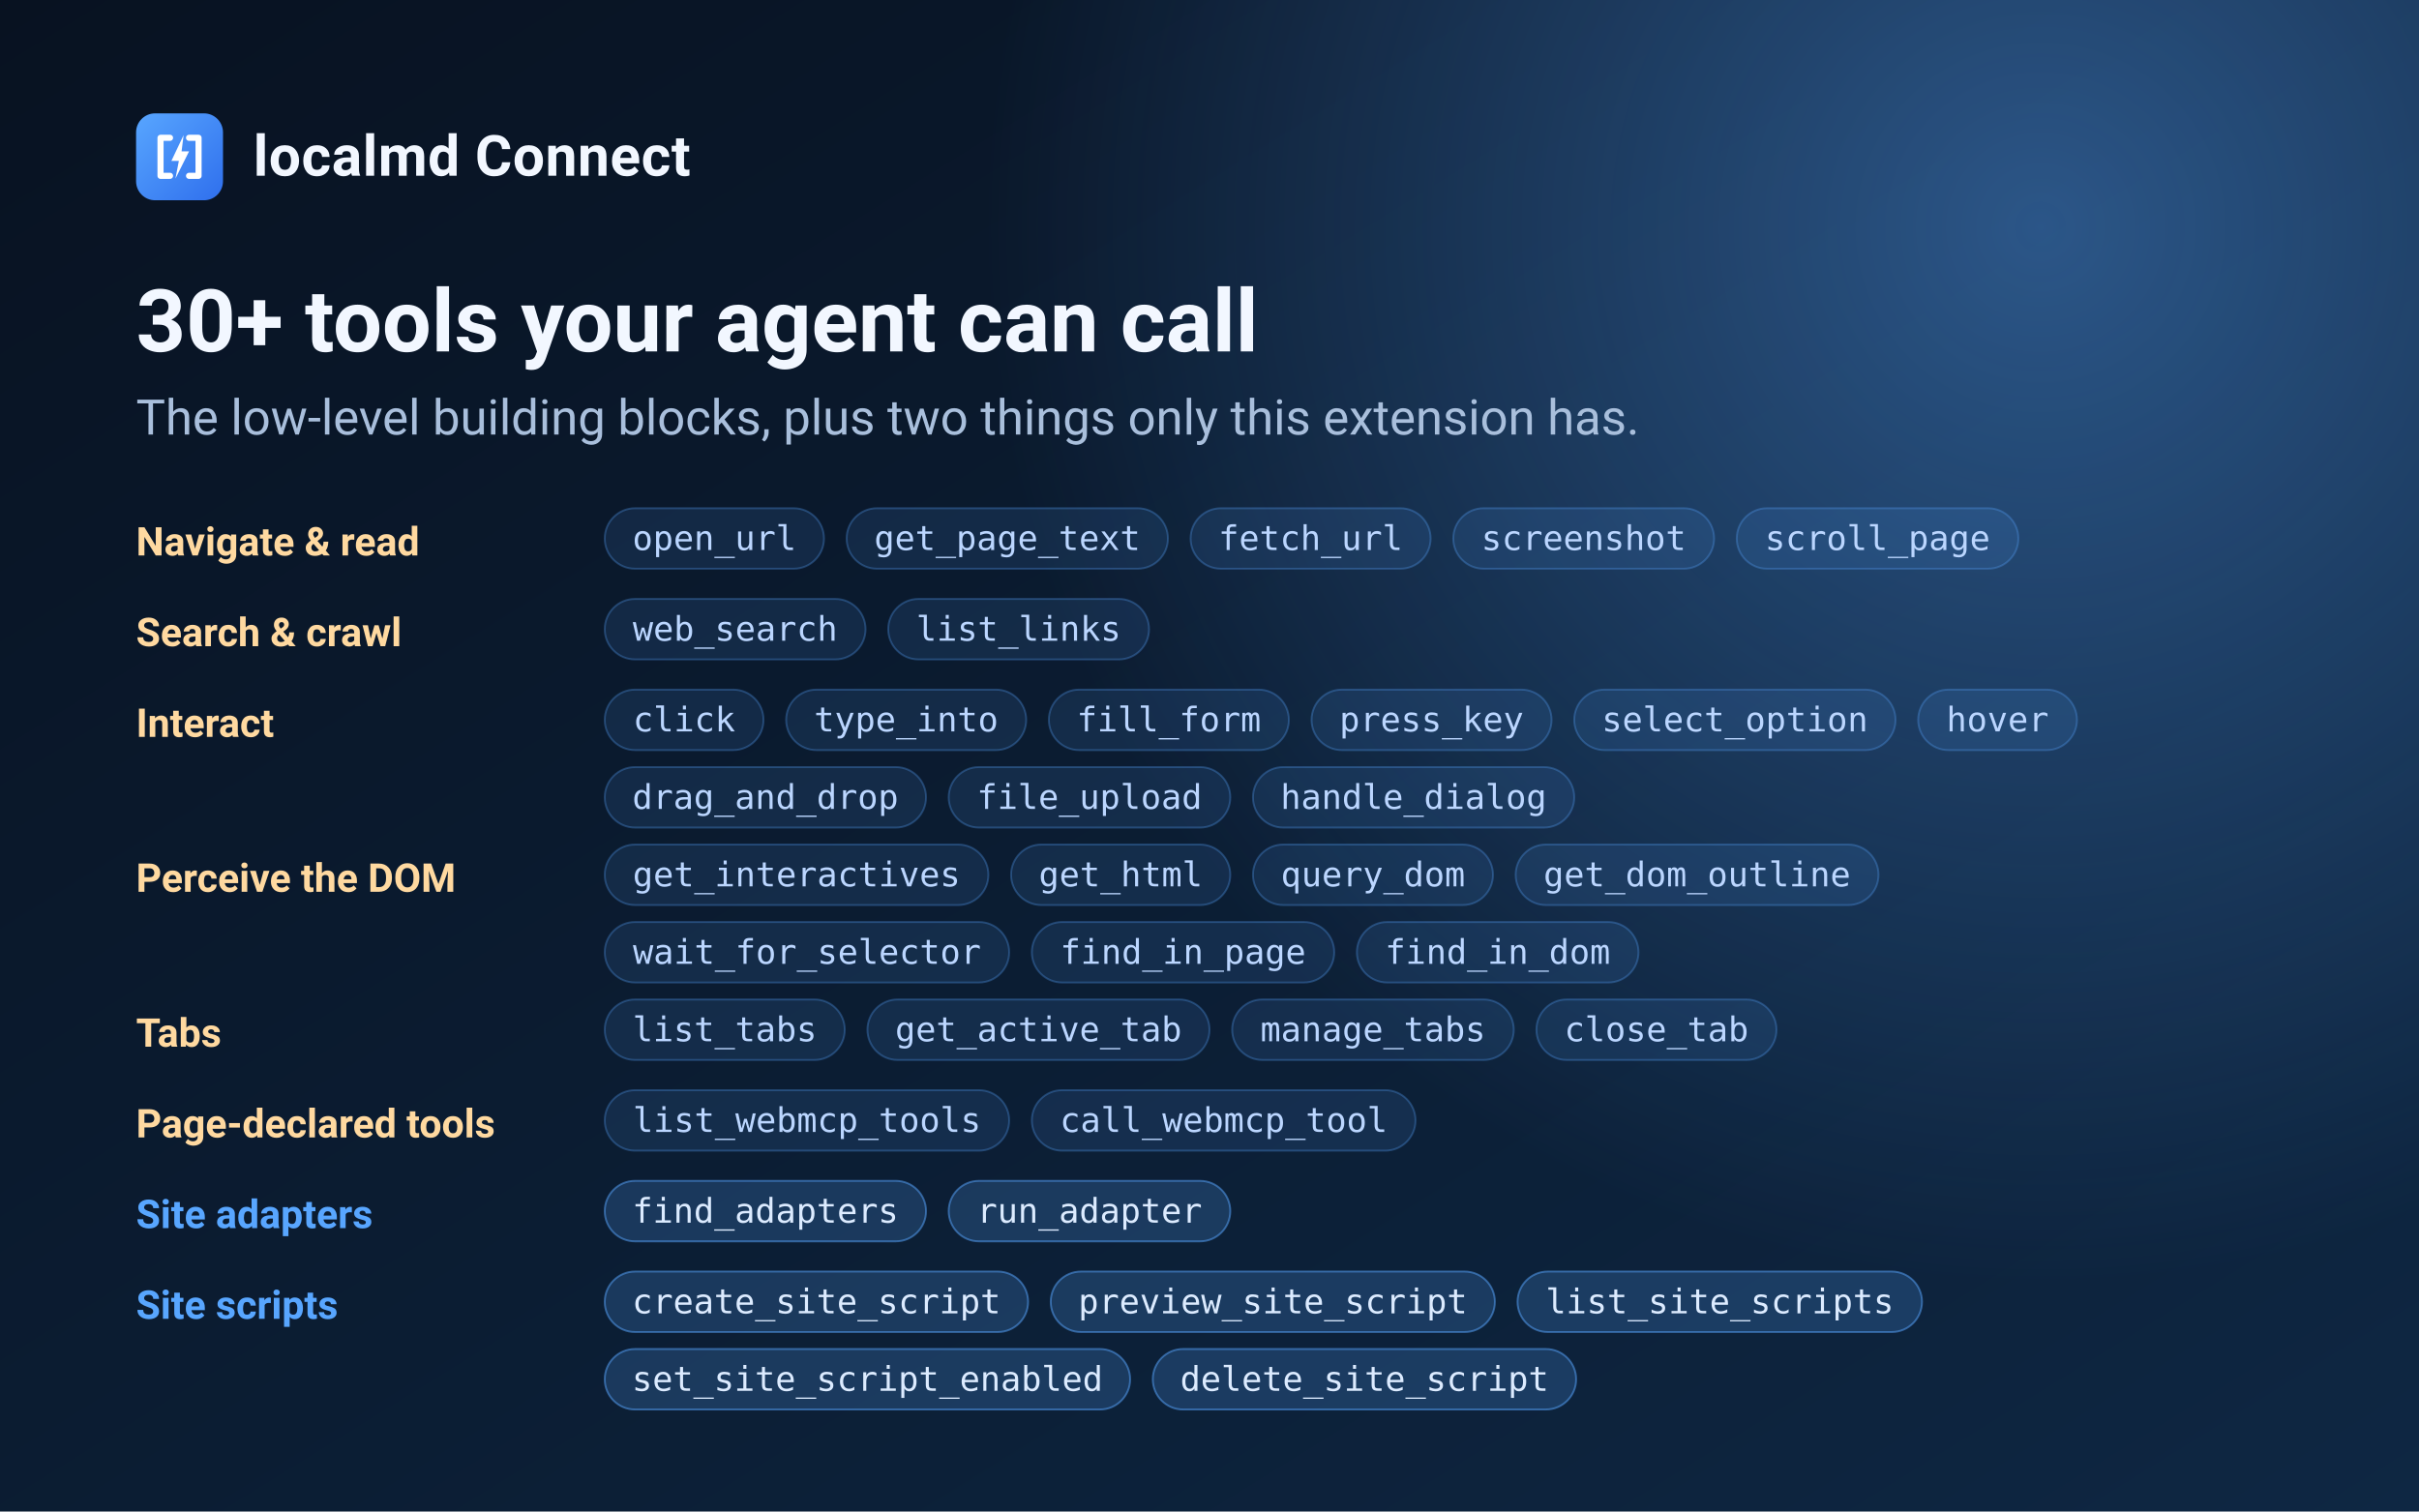
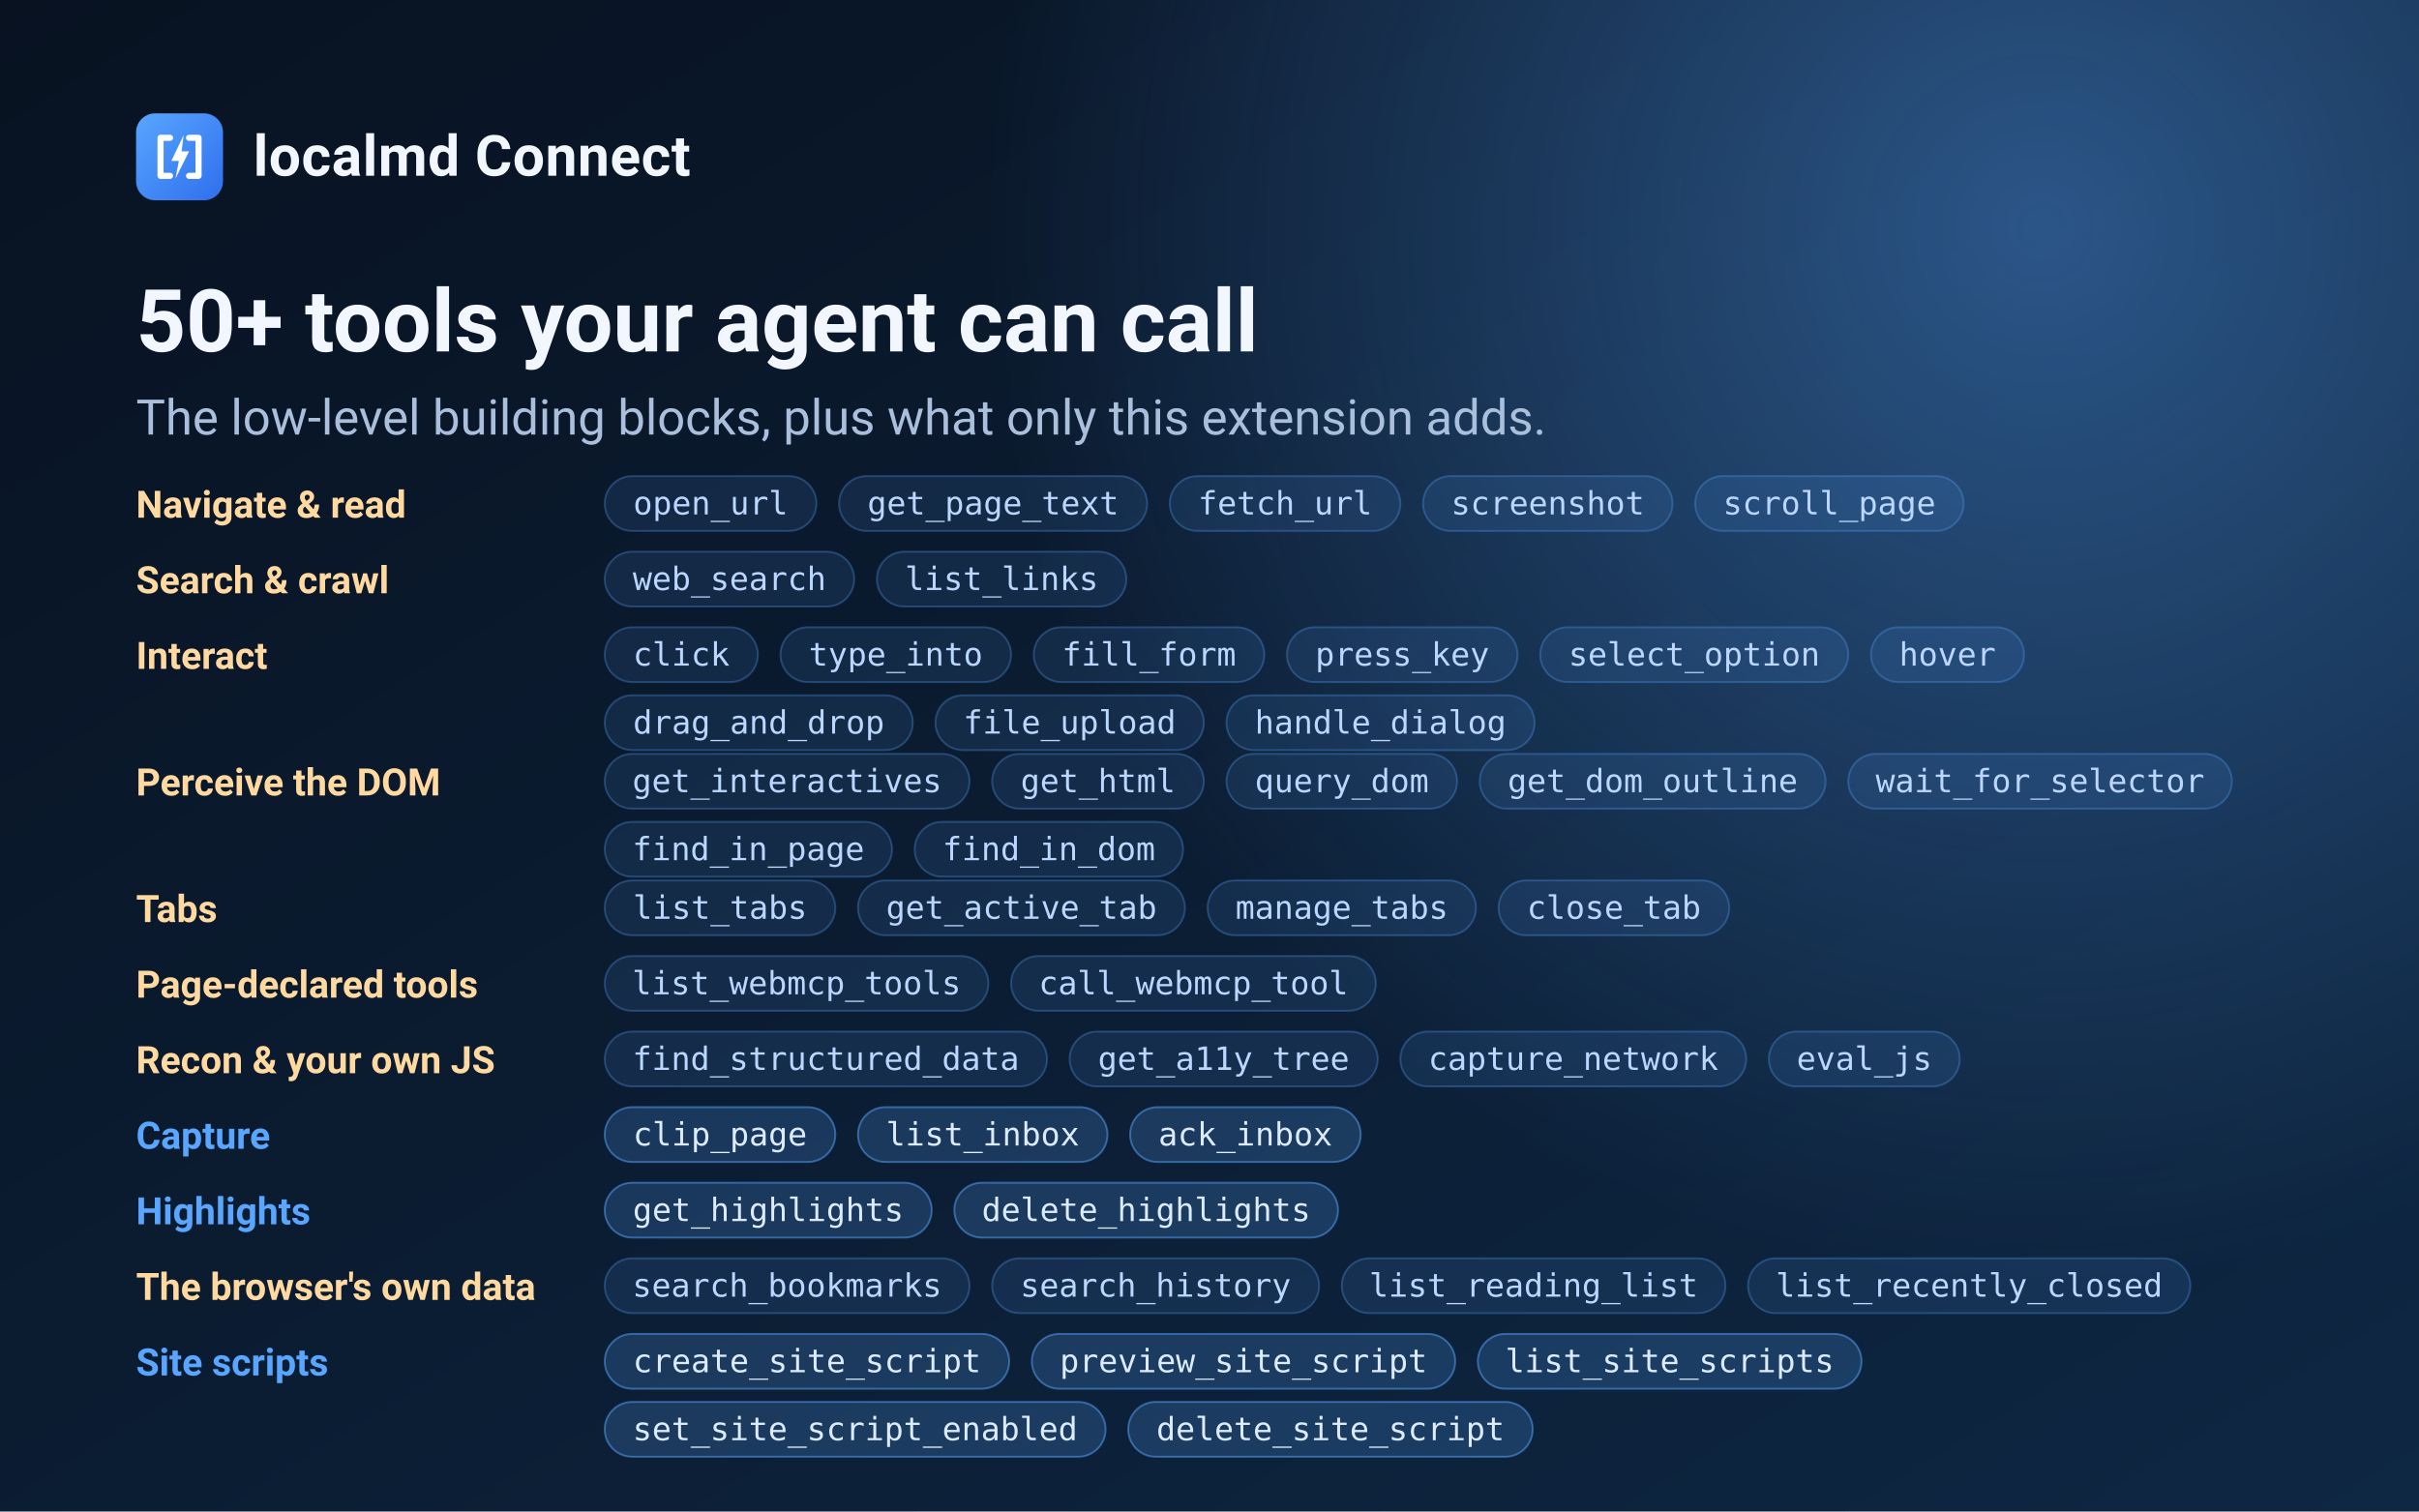
<svg xmlns="http://www.w3.org/2000/svg" width="1280" height="800" viewBox="0 0 1280 800">
  <defs>
    <linearGradient id="bg" x1="0" y1="0" x2="1" y2="1">
      <stop offset="0" stop-color="#081221" />
      <stop offset="1" stop-color="#0E2743" />
    </linearGradient>
    <linearGradient id="brand" x1="0" y1="0" x2="1" y2="1">
      <stop offset="0" stop-color="#58A6FF" />
      <stop offset="1" stop-color="#2F6FED" />
    </linearGradient>
    <radialGradient id="glowB" cx="0.5" cy="0.5" r="0.5">
      <stop offset="0" stop-color="#58A6FF" stop-opacity="0.42" />
      <stop offset="1" stop-color="#58A6FF" stop-opacity="0" />
    </radialGradient>
    <radialGradient id="glowD" cx="0.5" cy="0.5" r="0.5">
      <stop offset="0" stop-color="#2F6FED" stop-opacity="0.4" />
      <stop offset="1" stop-color="#2F6FED" stop-opacity="0" />
    </radialGradient>
  </defs>
  <rect width="1280" height="800" fill="url(#bg)" />
  <circle cx="1080" cy="120" r="560" fill="url(#glowB)" />
  <g transform="translate(72 60) scale(0.359375)">
    <rect width="128" height="128" rx="28" fill="url(#brand)" />
    <g fill="none" stroke="#fff" stroke-width="9" stroke-linecap="round" stroke-linejoin="round">
      <path d="M50 36H36v56h14" />
      <path d="M78 36h14v56H78" />
    </g>
    <path d="M70 32 L52 70 h11 L58 96 L78 56 h-11 Z" fill="#fff" />
  </g>
  <text x="134" y="93" font-family="-apple-system,'SF Pro Display','Segoe UI',Roboto,Helvetica,Arial,sans-serif" font-size="30" font-weight="700" fill="#F2F7FF" text-anchor="start" letter-spacing="0.3" opacity="1">localmd Connect</text>
-   <text x="72" y="186" font-family="-apple-system,'SF Pro Display','Segoe UI',Roboto,Helvetica,Arial,sans-serif" font-size="46" font-weight="700" fill="#F2F7FF" text-anchor="start" letter-spacing="0" opacity="1">30+ tools your agent can call</text>
-   <text x="72" y="230" font-family="-apple-system,'SF Pro Display','Segoe UI',Roboto,Helvetica,Arial,sans-serif" font-size="26" font-weight="400" fill="#A9BFDC" text-anchor="start" letter-spacing="0" opacity="1">The low-level building blocks, plus two things only this extension has.</text>
-   <text x="72" y="294" font-family="-apple-system,'SF Pro Display','Segoe UI',Roboto,Helvetica,Arial,sans-serif" font-size="21" font-weight="700" fill="#FFD9A0" text-anchor="start" letter-spacing="0" opacity="1">Navigate &amp; read</text>
-   <g>
-     <rect x="320" y="269" width="116" height="32" rx="16" fill="rgba(88,166,255,0.12)" stroke="rgba(88,166,255,0.30)" />
-     <text x="378" y="291.12" font-family="ui-monospace,'SF Mono',Menlo,Consolas,monospace" font-size="18" font-weight="400" fill="#BBD6FF" text-anchor="middle" letter-spacing="0" opacity="1">open_url</text>
-   </g>
-   <g>
-     <rect x="448" y="269" width="170" height="32" rx="16" fill="rgba(88,166,255,0.12)" stroke="rgba(88,166,255,0.30)" />
-     <text x="533" y="291.12" font-family="ui-monospace,'SF Mono',Menlo,Consolas,monospace" font-size="18" font-weight="400" fill="#BBD6FF" text-anchor="middle" letter-spacing="0" opacity="1">get_page_text</text>
-   </g>
-   <g>
-     <rect x="630" y="269" width="127" height="32" rx="16" fill="rgba(88,166,255,0.12)" stroke="rgba(88,166,255,0.30)" />
-     <text x="693.5" y="291.12" font-family="ui-monospace,'SF Mono',Menlo,Consolas,monospace" font-size="18" font-weight="400" fill="#BBD6FF" text-anchor="middle" letter-spacing="0" opacity="1">fetch_url</text>
-   </g>
-   <g>
-     <rect x="769" y="269" width="138" height="32" rx="16" fill="rgba(88,166,255,0.12)" stroke="rgba(88,166,255,0.30)" />
-     <text x="838" y="291.12" font-family="ui-monospace,'SF Mono',Menlo,Consolas,monospace" font-size="18" font-weight="400" fill="#BBD6FF" text-anchor="middle" letter-spacing="0" opacity="1">screenshot</text>
-   </g>
-   <g>
-     <rect x="919" y="269" width="149" height="32" rx="16" fill="rgba(88,166,255,0.12)" stroke="rgba(88,166,255,0.30)" />
-     <text x="993.5" y="291.12" font-family="ui-monospace,'SF Mono',Menlo,Consolas,monospace" font-size="18" font-weight="400" fill="#BBD6FF" text-anchor="middle" letter-spacing="0" opacity="1">scroll_page</text>
-   </g>
-   <text x="72" y="342" font-family="-apple-system,'SF Pro Display','Segoe UI',Roboto,Helvetica,Arial,sans-serif" font-size="21" font-weight="700" fill="#FFD9A0" text-anchor="start" letter-spacing="0" opacity="1">Search &amp; crawl</text>
-   <g>
-     <rect x="320" y="317" width="138" height="32" rx="16" fill="rgba(88,166,255,0.12)" stroke="rgba(88,166,255,0.30)" />
-     <text x="389" y="339.12" font-family="ui-monospace,'SF Mono',Menlo,Consolas,monospace" font-size="18" font-weight="400" fill="#BBD6FF" text-anchor="middle" letter-spacing="0" opacity="1">web_search</text>
-   </g>
-   <g>
-     <rect x="470" y="317" width="138" height="32" rx="16" fill="rgba(88,166,255,0.12)" stroke="rgba(88,166,255,0.30)" />
-     <text x="539" y="339.12" font-family="ui-monospace,'SF Mono',Menlo,Consolas,monospace" font-size="18" font-weight="400" fill="#BBD6FF" text-anchor="middle" letter-spacing="0" opacity="1">list_links</text>
-   </g>
-   <text x="72" y="390" font-family="-apple-system,'SF Pro Display','Segoe UI',Roboto,Helvetica,Arial,sans-serif" font-size="21" font-weight="700" fill="#FFD9A0" text-anchor="start" letter-spacing="0" opacity="1">Interact</text>
-   <g>
-     <rect x="320" y="365" width="84" height="32" rx="16" fill="rgba(88,166,255,0.12)" stroke="rgba(88,166,255,0.30)" />
-     <text x="362" y="387.12" font-family="ui-monospace,'SF Mono',Menlo,Consolas,monospace" font-size="18" font-weight="400" fill="#BBD6FF" text-anchor="middle" letter-spacing="0" opacity="1">click</text>
-   </g>
-   <g>
-     <rect x="416" y="365" width="127" height="32" rx="16" fill="rgba(88,166,255,0.12)" stroke="rgba(88,166,255,0.30)" />
-     <text x="479.5" y="387.12" font-family="ui-monospace,'SF Mono',Menlo,Consolas,monospace" font-size="18" font-weight="400" fill="#BBD6FF" text-anchor="middle" letter-spacing="0" opacity="1">type_into</text>
-   </g>
-   <g>
-     <rect x="555" y="365" width="127" height="32" rx="16" fill="rgba(88,166,255,0.12)" stroke="rgba(88,166,255,0.30)" />
-     <text x="618.5" y="387.12" font-family="ui-monospace,'SF Mono',Menlo,Consolas,monospace" font-size="18" font-weight="400" fill="#BBD6FF" text-anchor="middle" letter-spacing="0" opacity="1">fill_form</text>
-   </g>
-   <g>
-     <rect x="694" y="365" width="127" height="32" rx="16" fill="rgba(88,166,255,0.12)" stroke="rgba(88,166,255,0.30)" />
-     <text x="757.5" y="387.12" font-family="ui-monospace,'SF Mono',Menlo,Consolas,monospace" font-size="18" font-weight="400" fill="#BBD6FF" text-anchor="middle" letter-spacing="0" opacity="1">press_key</text>
-   </g>
-   <g>
-     <rect x="833" y="365" width="170" height="32" rx="16" fill="rgba(88,166,255,0.12)" stroke="rgba(88,166,255,0.30)" />
-     <text x="918" y="387.12" font-family="ui-monospace,'SF Mono',Menlo,Consolas,monospace" font-size="18" font-weight="400" fill="#BBD6FF" text-anchor="middle" letter-spacing="0" opacity="1">select_option</text>
-   </g>
-   <g>
-     <rect x="1015" y="365" width="84" height="32" rx="16" fill="rgba(88,166,255,0.12)" stroke="rgba(88,166,255,0.30)" />
-     <text x="1057" y="387.12" font-family="ui-monospace,'SF Mono',Menlo,Consolas,monospace" font-size="18" font-weight="400" fill="#BBD6FF" text-anchor="middle" letter-spacing="0" opacity="1">hover</text>
-   </g>
-   <g>
-     <rect x="320" y="406" width="170" height="32" rx="16" fill="rgba(88,166,255,0.12)" stroke="rgba(88,166,255,0.30)" />
-     <text x="405" y="428.12" font-family="ui-monospace,'SF Mono',Menlo,Consolas,monospace" font-size="18" font-weight="400" fill="#BBD6FF" text-anchor="middle" letter-spacing="0" opacity="1">drag_and_drop</text>
-   </g>
-   <g>
-     <rect x="502" y="406" width="149" height="32" rx="16" fill="rgba(88,166,255,0.12)" stroke="rgba(88,166,255,0.30)" />
-     <text x="576.5" y="428.12" font-family="ui-monospace,'SF Mono',Menlo,Consolas,monospace" font-size="18" font-weight="400" fill="#BBD6FF" text-anchor="middle" letter-spacing="0" opacity="1">file_upload</text>
-   </g>
-   <g>
-     <rect x="663" y="406" width="170" height="32" rx="16" fill="rgba(88,166,255,0.12)" stroke="rgba(88,166,255,0.30)" />
-     <text x="748" y="428.12" font-family="ui-monospace,'SF Mono',Menlo,Consolas,monospace" font-size="18" font-weight="400" fill="#BBD6FF" text-anchor="middle" letter-spacing="0" opacity="1">handle_dialog</text>
-   </g>
-   <text x="72" y="472" font-family="-apple-system,'SF Pro Display','Segoe UI',Roboto,Helvetica,Arial,sans-serif" font-size="21" font-weight="700" fill="#FFD9A0" text-anchor="start" letter-spacing="0" opacity="1">Perceive the DOM</text>
-   <g>
-     <rect x="320" y="447" width="203" height="32" rx="16" fill="rgba(88,166,255,0.12)" stroke="rgba(88,166,255,0.30)" />
-     <text x="421.5" y="469.12" font-family="ui-monospace,'SF Mono',Menlo,Consolas,monospace" font-size="18" font-weight="400" fill="#BBD6FF" text-anchor="middle" letter-spacing="0" opacity="1">get_interactives</text>
-   </g>
-   <g>
-     <rect x="535" y="447" width="116" height="32" rx="16" fill="rgba(88,166,255,0.12)" stroke="rgba(88,166,255,0.30)" />
-     <text x="593" y="469.12" font-family="ui-monospace,'SF Mono',Menlo,Consolas,monospace" font-size="18" font-weight="400" fill="#BBD6FF" text-anchor="middle" letter-spacing="0" opacity="1">get_html</text>
-   </g>
-   <g>
-     <rect x="663" y="447" width="127" height="32" rx="16" fill="rgba(88,166,255,0.12)" stroke="rgba(88,166,255,0.30)" />
-     <text x="726.5" y="469.12" font-family="ui-monospace,'SF Mono',Menlo,Consolas,monospace" font-size="18" font-weight="400" fill="#BBD6FF" text-anchor="middle" letter-spacing="0" opacity="1">query_dom</text>
-   </g>
-   <g>
-     <rect x="802" y="447" width="192" height="32" rx="16" fill="rgba(88,166,255,0.12)" stroke="rgba(88,166,255,0.30)" />
-     <text x="898" y="469.12" font-family="ui-monospace,'SF Mono',Menlo,Consolas,monospace" font-size="18" font-weight="400" fill="#BBD6FF" text-anchor="middle" letter-spacing="0" opacity="1">get_dom_outline</text>
-   </g>
-   <g>
-     <rect x="320" y="488" width="214" height="32" rx="16" fill="rgba(88,166,255,0.12)" stroke="rgba(88,166,255,0.30)" />
-     <text x="427" y="510.12" font-family="ui-monospace,'SF Mono',Menlo,Consolas,monospace" font-size="18" font-weight="400" fill="#BBD6FF" text-anchor="middle" letter-spacing="0" opacity="1">wait_for_selector</text>
-   </g>
-   <g>
-     <rect x="546" y="488" width="160" height="32" rx="16" fill="rgba(88,166,255,0.12)" stroke="rgba(88,166,255,0.30)" />
-     <text x="626" y="510.12" font-family="ui-monospace,'SF Mono',Menlo,Consolas,monospace" font-size="18" font-weight="400" fill="#BBD6FF" text-anchor="middle" letter-spacing="0" opacity="1">find_in_page</text>
-   </g>
-   <g>
-     <rect x="718" y="488" width="149" height="32" rx="16" fill="rgba(88,166,255,0.12)" stroke="rgba(88,166,255,0.30)" />
-     <text x="792.5" y="510.12" font-family="ui-monospace,'SF Mono',Menlo,Consolas,monospace" font-size="18" font-weight="400" fill="#BBD6FF" text-anchor="middle" letter-spacing="0" opacity="1">find_in_dom</text>
-   </g>
-   <text x="72" y="554" font-family="-apple-system,'SF Pro Display','Segoe UI',Roboto,Helvetica,Arial,sans-serif" font-size="21" font-weight="700" fill="#FFD9A0" text-anchor="start" letter-spacing="0" opacity="1">Tabs</text>
-   <g>
-     <rect x="320" y="529" width="127" height="32" rx="16" fill="rgba(88,166,255,0.12)" stroke="rgba(88,166,255,0.30)" />
-     <text x="383.5" y="551.12" font-family="ui-monospace,'SF Mono',Menlo,Consolas,monospace" font-size="18" font-weight="400" fill="#BBD6FF" text-anchor="middle" letter-spacing="0" opacity="1">list_tabs</text>
-   </g>
-   <g>
-     <rect x="459" y="529" width="181" height="32" rx="16" fill="rgba(88,166,255,0.12)" stroke="rgba(88,166,255,0.30)" />
-     <text x="549.5" y="551.12" font-family="ui-monospace,'SF Mono',Menlo,Consolas,monospace" font-size="18" font-weight="400" fill="#BBD6FF" text-anchor="middle" letter-spacing="0" opacity="1">get_active_tab</text>
-   </g>
-   <g>
-     <rect x="652" y="529" width="149" height="32" rx="16" fill="rgba(88,166,255,0.12)" stroke="rgba(88,166,255,0.30)" />
-     <text x="726.5" y="551.12" font-family="ui-monospace,'SF Mono',Menlo,Consolas,monospace" font-size="18" font-weight="400" fill="#BBD6FF" text-anchor="middle" letter-spacing="0" opacity="1">manage_tabs</text>
-   </g>
-   <g>
-     <rect x="813" y="529" width="127" height="32" rx="16" fill="rgba(88,166,255,0.12)" stroke="rgba(88,166,255,0.30)" />
-     <text x="876.5" y="551.12" font-family="ui-monospace,'SF Mono',Menlo,Consolas,monospace" font-size="18" font-weight="400" fill="#BBD6FF" text-anchor="middle" letter-spacing="0" opacity="1">close_tab</text>
-   </g>
-   <text x="72" y="602" font-family="-apple-system,'SF Pro Display','Segoe UI',Roboto,Helvetica,Arial,sans-serif" font-size="21" font-weight="700" fill="#FFD9A0" text-anchor="start" letter-spacing="0" opacity="1">Page-declared tools</text>
-   <g>
-     <rect x="320" y="577" width="214" height="32" rx="16" fill="rgba(88,166,255,0.12)" stroke="rgba(88,166,255,0.30)" />
-     <text x="427" y="599.12" font-family="ui-monospace,'SF Mono',Menlo,Consolas,monospace" font-size="18" font-weight="400" fill="#BBD6FF" text-anchor="middle" letter-spacing="0" opacity="1">list_webmcp_tools</text>
-   </g>
-   <g>
-     <rect x="546" y="577" width="203" height="32" rx="16" fill="rgba(88,166,255,0.12)" stroke="rgba(88,166,255,0.30)" />
-     <text x="647.5" y="599.12" font-family="ui-monospace,'SF Mono',Menlo,Consolas,monospace" font-size="18" font-weight="400" fill="#BBD6FF" text-anchor="middle" letter-spacing="0" opacity="1">call_webmcp_tool</text>
-   </g>
-   <text x="72" y="650" font-family="-apple-system,'SF Pro Display','Segoe UI',Roboto,Helvetica,Arial,sans-serif" font-size="21" font-weight="700" fill="#58A6FF" text-anchor="start" letter-spacing="0" opacity="1">Site adapters</text>
-   <g>
-     <rect x="320" y="625" width="170" height="32" rx="16" fill="rgba(88,166,255,0.2)" stroke="rgba(88,166,255,0.5)" />
-     <text x="405" y="647.12" font-family="ui-monospace,'SF Mono',Menlo,Consolas,monospace" font-size="18" font-weight="400" fill="#DCEBFF" text-anchor="middle" letter-spacing="0" opacity="1">find_adapters</text>
-   </g>
-   <g>
-     <rect x="502" y="625" width="149" height="32" rx="16" fill="rgba(88,166,255,0.2)" stroke="rgba(88,166,255,0.5)" />
-     <text x="576.5" y="647.12" font-family="ui-monospace,'SF Mono',Menlo,Consolas,monospace" font-size="18" font-weight="400" fill="#DCEBFF" text-anchor="middle" letter-spacing="0" opacity="1">run_adapter</text>
-   </g>
-   <text x="72" y="698" font-family="-apple-system,'SF Pro Display','Segoe UI',Roboto,Helvetica,Arial,sans-serif" font-size="21" font-weight="700" fill="#58A6FF" text-anchor="start" letter-spacing="0" opacity="1">Site scripts</text>
-   <g>
-     <rect x="320" y="673" width="224" height="32" rx="16" fill="rgba(88,166,255,0.2)" stroke="rgba(88,166,255,0.5)" />
-     <text x="432" y="695.12" font-family="ui-monospace,'SF Mono',Menlo,Consolas,monospace" font-size="18" font-weight="400" fill="#DCEBFF" text-anchor="middle" letter-spacing="0" opacity="1">create_site_script</text>
-   </g>
-   <g>
-     <rect x="556" y="673" width="235" height="32" rx="16" fill="rgba(88,166,255,0.2)" stroke="rgba(88,166,255,0.5)" />
-     <text x="673.5" y="695.12" font-family="ui-monospace,'SF Mono',Menlo,Consolas,monospace" font-size="18" font-weight="400" fill="#DCEBFF" text-anchor="middle" letter-spacing="0" opacity="1">preview_site_script</text>
-   </g>
-   <g>
-     <rect x="803" y="673" width="214" height="32" rx="16" fill="rgba(88,166,255,0.2)" stroke="rgba(88,166,255,0.5)" />
-     <text x="910" y="695.12" font-family="ui-monospace,'SF Mono',Menlo,Consolas,monospace" font-size="18" font-weight="400" fill="#DCEBFF" text-anchor="middle" letter-spacing="0" opacity="1">list_site_scripts</text>
-   </g>
-   <g>
-     <rect x="320" y="714" width="278" height="32" rx="16" fill="rgba(88,166,255,0.2)" stroke="rgba(88,166,255,0.5)" />
-     <text x="459" y="736.12" font-family="ui-monospace,'SF Mono',Menlo,Consolas,monospace" font-size="18" font-weight="400" fill="#DCEBFF" text-anchor="middle" letter-spacing="0" opacity="1">set_site_script_enabled</text>
-   </g>
-   <g>
-     <rect x="610" y="714" width="224" height="32" rx="16" fill="rgba(88,166,255,0.2)" stroke="rgba(88,166,255,0.5)" />
-     <text x="722" y="736.12" font-family="ui-monospace,'SF Mono',Menlo,Consolas,monospace" font-size="18" font-weight="400" fill="#DCEBFF" text-anchor="middle" letter-spacing="0" opacity="1">delete_site_script</text>
+   <text x="72" y="186" font-family="-apple-system,'SF Pro Display','Segoe UI',Roboto,Helvetica,Arial,sans-serif" font-size="46" font-weight="700" fill="#F2F7FF" text-anchor="start" letter-spacing="0" opacity="1">50+ tools your agent can call</text>
+   <text x="72" y="230" font-family="-apple-system,'SF Pro Display','Segoe UI',Roboto,Helvetica,Arial,sans-serif" font-size="26" font-weight="400" fill="#A9BFDC" text-anchor="start" letter-spacing="0" opacity="1">The low-level building blocks, plus what only this extension adds.</text>
+   <text x="72" y="274" font-family="-apple-system,'SF Pro Display','Segoe UI',Roboto,Helvetica,Arial,sans-serif" font-size="20" font-weight="700" fill="#FFD9A0" text-anchor="start" letter-spacing="0" opacity="1">Navigate &amp; read</text>
+   <g>
+     <rect x="320" y="252" width="112" height="29" rx="14.5" fill="rgba(88,166,255,0.12)" stroke="rgba(88,166,255,0.30)" />
+     <text x="376" y="272.28" font-family="ui-monospace,'SF Mono',Menlo,Consolas,monospace" font-size="17" font-weight="400" fill="#BBD6FF" text-anchor="middle" letter-spacing="0" opacity="1">open_url</text>
+   </g>
+   <g>
+     <rect x="444" y="252" width="163" height="29" rx="14.5" fill="rgba(88,166,255,0.12)" stroke="rgba(88,166,255,0.30)" />
+     <text x="525.5" y="272.28" font-family="ui-monospace,'SF Mono',Menlo,Consolas,monospace" font-size="17" font-weight="400" fill="#BBD6FF" text-anchor="middle" letter-spacing="0" opacity="1">get_page_text</text>
+   </g>
+   <g>
+     <rect x="619" y="252" width="122" height="29" rx="14.5" fill="rgba(88,166,255,0.12)" stroke="rgba(88,166,255,0.30)" />
+     <text x="680" y="272.28" font-family="ui-monospace,'SF Mono',Menlo,Consolas,monospace" font-size="17" font-weight="400" fill="#BBD6FF" text-anchor="middle" letter-spacing="0" opacity="1">fetch_url</text>
+   </g>
+   <g>
+     <rect x="753" y="252" width="132" height="29" rx="14.5" fill="rgba(88,166,255,0.12)" stroke="rgba(88,166,255,0.30)" />
+     <text x="819" y="272.28" font-family="ui-monospace,'SF Mono',Menlo,Consolas,monospace" font-size="17" font-weight="400" fill="#BBD6FF" text-anchor="middle" letter-spacing="0" opacity="1">screenshot</text>
+   </g>
+   <g>
+     <rect x="897" y="252" width="142" height="29" rx="14.5" fill="rgba(88,166,255,0.12)" stroke="rgba(88,166,255,0.30)" />
+     <text x="968" y="272.28" font-family="ui-monospace,'SF Mono',Menlo,Consolas,monospace" font-size="17" font-weight="400" fill="#BBD6FF" text-anchor="middle" letter-spacing="0" opacity="1">scroll_page</text>
+   </g>
+   <text x="72" y="314" font-family="-apple-system,'SF Pro Display','Segoe UI',Roboto,Helvetica,Arial,sans-serif" font-size="20" font-weight="700" fill="#FFD9A0" text-anchor="start" letter-spacing="0" opacity="1">Search &amp; crawl</text>
+   <g>
+     <rect x="320" y="292" width="132" height="29" rx="14.5" fill="rgba(88,166,255,0.12)" stroke="rgba(88,166,255,0.30)" />
+     <text x="386" y="312.28" font-family="ui-monospace,'SF Mono',Menlo,Consolas,monospace" font-size="17" font-weight="400" fill="#BBD6FF" text-anchor="middle" letter-spacing="0" opacity="1">web_search</text>
+   </g>
+   <g>
+     <rect x="464" y="292" width="132" height="29" rx="14.5" fill="rgba(88,166,255,0.12)" stroke="rgba(88,166,255,0.30)" />
+     <text x="530" y="312.28" font-family="ui-monospace,'SF Mono',Menlo,Consolas,monospace" font-size="17" font-weight="400" fill="#BBD6FF" text-anchor="middle" letter-spacing="0" opacity="1">list_links</text>
+   </g>
+   <text x="72" y="354" font-family="-apple-system,'SF Pro Display','Segoe UI',Roboto,Helvetica,Arial,sans-serif" font-size="20" font-weight="700" fill="#FFD9A0" text-anchor="start" letter-spacing="0" opacity="1">Interact</text>
+   <g>
+     <rect x="320" y="332" width="81" height="29" rx="14.5" fill="rgba(88,166,255,0.12)" stroke="rgba(88,166,255,0.30)" />
+     <text x="360.5" y="352.28" font-family="ui-monospace,'SF Mono',Menlo,Consolas,monospace" font-size="17" font-weight="400" fill="#BBD6FF" text-anchor="middle" letter-spacing="0" opacity="1">click</text>
+   </g>
+   <g>
+     <rect x="413" y="332" width="122" height="29" rx="14.5" fill="rgba(88,166,255,0.12)" stroke="rgba(88,166,255,0.30)" />
+     <text x="474" y="352.28" font-family="ui-monospace,'SF Mono',Menlo,Consolas,monospace" font-size="17" font-weight="400" fill="#BBD6FF" text-anchor="middle" letter-spacing="0" opacity="1">type_into</text>
+   </g>
+   <g>
+     <rect x="547" y="332" width="122" height="29" rx="14.5" fill="rgba(88,166,255,0.12)" stroke="rgba(88,166,255,0.30)" />
+     <text x="608" y="352.28" font-family="ui-monospace,'SF Mono',Menlo,Consolas,monospace" font-size="17" font-weight="400" fill="#BBD6FF" text-anchor="middle" letter-spacing="0" opacity="1">fill_form</text>
+   </g>
+   <g>
+     <rect x="681" y="332" width="122" height="29" rx="14.5" fill="rgba(88,166,255,0.12)" stroke="rgba(88,166,255,0.30)" />
+     <text x="742" y="352.28" font-family="ui-monospace,'SF Mono',Menlo,Consolas,monospace" font-size="17" font-weight="400" fill="#BBD6FF" text-anchor="middle" letter-spacing="0" opacity="1">press_key</text>
+   </g>
+   <g>
+     <rect x="815" y="332" width="163" height="29" rx="14.5" fill="rgba(88,166,255,0.12)" stroke="rgba(88,166,255,0.30)" />
+     <text x="896.5" y="352.28" font-family="ui-monospace,'SF Mono',Menlo,Consolas,monospace" font-size="17" font-weight="400" fill="#BBD6FF" text-anchor="middle" letter-spacing="0" opacity="1">select_option</text>
+   </g>
+   <g>
+     <rect x="990" y="332" width="81" height="29" rx="14.5" fill="rgba(88,166,255,0.12)" stroke="rgba(88,166,255,0.30)" />
+     <text x="1030.5" y="352.28" font-family="ui-monospace,'SF Mono',Menlo,Consolas,monospace" font-size="17" font-weight="400" fill="#BBD6FF" text-anchor="middle" letter-spacing="0" opacity="1">hover</text>
+   </g>
+   <g>
+     <rect x="320" y="368" width="163" height="29" rx="14.5" fill="rgba(88,166,255,0.12)" stroke="rgba(88,166,255,0.30)" />
+     <text x="401.5" y="388.28" font-family="ui-monospace,'SF Mono',Menlo,Consolas,monospace" font-size="17" font-weight="400" fill="#BBD6FF" text-anchor="middle" letter-spacing="0" opacity="1">drag_and_drop</text>
+   </g>
+   <g>
+     <rect x="495" y="368" width="142" height="29" rx="14.5" fill="rgba(88,166,255,0.12)" stroke="rgba(88,166,255,0.30)" />
+     <text x="566" y="388.28" font-family="ui-monospace,'SF Mono',Menlo,Consolas,monospace" font-size="17" font-weight="400" fill="#BBD6FF" text-anchor="middle" letter-spacing="0" opacity="1">file_upload</text>
+   </g>
+   <g>
+     <rect x="649" y="368" width="163" height="29" rx="14.5" fill="rgba(88,166,255,0.12)" stroke="rgba(88,166,255,0.30)" />
+     <text x="730.5" y="388.28" font-family="ui-monospace,'SF Mono',Menlo,Consolas,monospace" font-size="17" font-weight="400" fill="#BBD6FF" text-anchor="middle" letter-spacing="0" opacity="1">handle_dialog</text>
+   </g>
+   <text x="72" y="421" font-family="-apple-system,'SF Pro Display','Segoe UI',Roboto,Helvetica,Arial,sans-serif" font-size="20" font-weight="700" fill="#FFD9A0" text-anchor="start" letter-spacing="0" opacity="1">Perceive the DOM</text>
+   <g>
+     <rect x="320" y="399" width="193" height="29" rx="14.5" fill="rgba(88,166,255,0.12)" stroke="rgba(88,166,255,0.30)" />
+     <text x="416.5" y="419.28" font-family="ui-monospace,'SF Mono',Menlo,Consolas,monospace" font-size="17" font-weight="400" fill="#BBD6FF" text-anchor="middle" letter-spacing="0" opacity="1">get_interactives</text>
+   </g>
+   <g>
+     <rect x="525" y="399" width="112" height="29" rx="14.5" fill="rgba(88,166,255,0.12)" stroke="rgba(88,166,255,0.30)" />
+     <text x="581" y="419.28" font-family="ui-monospace,'SF Mono',Menlo,Consolas,monospace" font-size="17" font-weight="400" fill="#BBD6FF" text-anchor="middle" letter-spacing="0" opacity="1">get_html</text>
+   </g>
+   <g>
+     <rect x="649" y="399" width="122" height="29" rx="14.5" fill="rgba(88,166,255,0.12)" stroke="rgba(88,166,255,0.30)" />
+     <text x="710" y="419.28" font-family="ui-monospace,'SF Mono',Menlo,Consolas,monospace" font-size="17" font-weight="400" fill="#BBD6FF" text-anchor="middle" letter-spacing="0" opacity="1">query_dom</text>
+   </g>
+   <g>
+     <rect x="783" y="399" width="183" height="29" rx="14.5" fill="rgba(88,166,255,0.12)" stroke="rgba(88,166,255,0.30)" />
+     <text x="874.5" y="419.28" font-family="ui-monospace,'SF Mono',Menlo,Consolas,monospace" font-size="17" font-weight="400" fill="#BBD6FF" text-anchor="middle" letter-spacing="0" opacity="1">get_dom_outline</text>
+   </g>
+   <g>
+     <rect x="978" y="399" width="203" height="29" rx="14.5" fill="rgba(88,166,255,0.12)" stroke="rgba(88,166,255,0.30)" />
+     <text x="1079.5" y="419.28" font-family="ui-monospace,'SF Mono',Menlo,Consolas,monospace" font-size="17" font-weight="400" fill="#BBD6FF" text-anchor="middle" letter-spacing="0" opacity="1">wait_for_selector</text>
+   </g>
+   <g>
+     <rect x="320" y="435" width="152" height="29" rx="14.5" fill="rgba(88,166,255,0.12)" stroke="rgba(88,166,255,0.30)" />
+     <text x="396" y="455.28" font-family="ui-monospace,'SF Mono',Menlo,Consolas,monospace" font-size="17" font-weight="400" fill="#BBD6FF" text-anchor="middle" letter-spacing="0" opacity="1">find_in_page</text>
+   </g>
+   <g>
+     <rect x="484" y="435" width="142" height="29" rx="14.5" fill="rgba(88,166,255,0.12)" stroke="rgba(88,166,255,0.30)" />
+     <text x="555" y="455.28" font-family="ui-monospace,'SF Mono',Menlo,Consolas,monospace" font-size="17" font-weight="400" fill="#BBD6FF" text-anchor="middle" letter-spacing="0" opacity="1">find_in_dom</text>
+   </g>
+   <text x="72" y="488" font-family="-apple-system,'SF Pro Display','Segoe UI',Roboto,Helvetica,Arial,sans-serif" font-size="20" font-weight="700" fill="#FFD9A0" text-anchor="start" letter-spacing="0" opacity="1">Tabs</text>
+   <g>
+     <rect x="320" y="466" width="122" height="29" rx="14.5" fill="rgba(88,166,255,0.12)" stroke="rgba(88,166,255,0.30)" />
+     <text x="381" y="486.28" font-family="ui-monospace,'SF Mono',Menlo,Consolas,monospace" font-size="17" font-weight="400" fill="#BBD6FF" text-anchor="middle" letter-spacing="0" opacity="1">list_tabs</text>
+   </g>
+   <g>
+     <rect x="454" y="466" width="173" height="29" rx="14.5" fill="rgba(88,166,255,0.12)" stroke="rgba(88,166,255,0.30)" />
+     <text x="540.5" y="486.28" font-family="ui-monospace,'SF Mono',Menlo,Consolas,monospace" font-size="17" font-weight="400" fill="#BBD6FF" text-anchor="middle" letter-spacing="0" opacity="1">get_active_tab</text>
+   </g>
+   <g>
+     <rect x="639" y="466" width="142" height="29" rx="14.5" fill="rgba(88,166,255,0.12)" stroke="rgba(88,166,255,0.30)" />
+     <text x="710" y="486.28" font-family="ui-monospace,'SF Mono',Menlo,Consolas,monospace" font-size="17" font-weight="400" fill="#BBD6FF" text-anchor="middle" letter-spacing="0" opacity="1">manage_tabs</text>
+   </g>
+   <g>
+     <rect x="793" y="466" width="122" height="29" rx="14.5" fill="rgba(88,166,255,0.12)" stroke="rgba(88,166,255,0.30)" />
+     <text x="854" y="486.28" font-family="ui-monospace,'SF Mono',Menlo,Consolas,monospace" font-size="17" font-weight="400" fill="#BBD6FF" text-anchor="middle" letter-spacing="0" opacity="1">close_tab</text>
+   </g>
+   <text x="72" y="528" font-family="-apple-system,'SF Pro Display','Segoe UI',Roboto,Helvetica,Arial,sans-serif" font-size="20" font-weight="700" fill="#FFD9A0" text-anchor="start" letter-spacing="0" opacity="1">Page-declared tools</text>
+   <g>
+     <rect x="320" y="506" width="203" height="29" rx="14.5" fill="rgba(88,166,255,0.12)" stroke="rgba(88,166,255,0.30)" />
+     <text x="421.5" y="526.28" font-family="ui-monospace,'SF Mono',Menlo,Consolas,monospace" font-size="17" font-weight="400" fill="#BBD6FF" text-anchor="middle" letter-spacing="0" opacity="1">list_webmcp_tools</text>
+   </g>
+   <g>
+     <rect x="535" y="506" width="193" height="29" rx="14.5" fill="rgba(88,166,255,0.12)" stroke="rgba(88,166,255,0.30)" />
+     <text x="631.5" y="526.28" font-family="ui-monospace,'SF Mono',Menlo,Consolas,monospace" font-size="17" font-weight="400" fill="#BBD6FF" text-anchor="middle" letter-spacing="0" opacity="1">call_webmcp_tool</text>
+   </g>
+   <text x="72" y="568" font-family="-apple-system,'SF Pro Display','Segoe UI',Roboto,Helvetica,Arial,sans-serif" font-size="20" font-weight="700" fill="#FFD9A0" text-anchor="start" letter-spacing="0" opacity="1">Recon &amp; your own JS</text>
+   <g>
+     <rect x="320" y="546" width="234" height="29" rx="14.5" fill="rgba(88,166,255,0.12)" stroke="rgba(88,166,255,0.30)" />
+     <text x="437" y="566.28" font-family="ui-monospace,'SF Mono',Menlo,Consolas,monospace" font-size="17" font-weight="400" fill="#BBD6FF" text-anchor="middle" letter-spacing="0" opacity="1">find_structured_data</text>
+   </g>
+   <g>
+     <rect x="566" y="546" width="163" height="29" rx="14.5" fill="rgba(88,166,255,0.12)" stroke="rgba(88,166,255,0.30)" />
+     <text x="647.5" y="566.28" font-family="ui-monospace,'SF Mono',Menlo,Consolas,monospace" font-size="17" font-weight="400" fill="#BBD6FF" text-anchor="middle" letter-spacing="0" opacity="1">get_a11y_tree</text>
+   </g>
+   <g>
+     <rect x="741" y="546" width="183" height="29" rx="14.5" fill="rgba(88,166,255,0.12)" stroke="rgba(88,166,255,0.30)" />
+     <text x="832.5" y="566.28" font-family="ui-monospace,'SF Mono',Menlo,Consolas,monospace" font-size="17" font-weight="400" fill="#BBD6FF" text-anchor="middle" letter-spacing="0" opacity="1">capture_network</text>
+   </g>
+   <g>
+     <rect x="936" y="546" width="101" height="29" rx="14.5" fill="rgba(88,166,255,0.12)" stroke="rgba(88,166,255,0.30)" />
+     <text x="986.5" y="566.28" font-family="ui-monospace,'SF Mono',Menlo,Consolas,monospace" font-size="17" font-weight="400" fill="#BBD6FF" text-anchor="middle" letter-spacing="0" opacity="1">eval_js</text>
+   </g>
+   <text x="72" y="608" font-family="-apple-system,'SF Pro Display','Segoe UI',Roboto,Helvetica,Arial,sans-serif" font-size="20" font-weight="700" fill="#58A6FF" text-anchor="start" letter-spacing="0" opacity="1">Capture</text>
+   <g>
+     <rect x="320" y="586" width="122" height="29" rx="14.5" fill="rgba(88,166,255,0.2)" stroke="rgba(88,166,255,0.5)" />
+     <text x="381" y="606.28" font-family="ui-monospace,'SF Mono',Menlo,Consolas,monospace" font-size="17" font-weight="400" fill="#DCEBFF" text-anchor="middle" letter-spacing="0" opacity="1">clip_page</text>
+   </g>
+   <g>
+     <rect x="454" y="586" width="132" height="29" rx="14.5" fill="rgba(88,166,255,0.2)" stroke="rgba(88,166,255,0.5)" />
+     <text x="520" y="606.28" font-family="ui-monospace,'SF Mono',Menlo,Consolas,monospace" font-size="17" font-weight="400" fill="#DCEBFF" text-anchor="middle" letter-spacing="0" opacity="1">list_inbox</text>
+   </g>
+   <g>
+     <rect x="598" y="586" width="122" height="29" rx="14.5" fill="rgba(88,166,255,0.2)" stroke="rgba(88,166,255,0.5)" />
+     <text x="659" y="606.28" font-family="ui-monospace,'SF Mono',Menlo,Consolas,monospace" font-size="17" font-weight="400" fill="#DCEBFF" text-anchor="middle" letter-spacing="0" opacity="1">ack_inbox</text>
+   </g>
+   <text x="72" y="648" font-family="-apple-system,'SF Pro Display','Segoe UI',Roboto,Helvetica,Arial,sans-serif" font-size="20" font-weight="700" fill="#58A6FF" text-anchor="start" letter-spacing="0" opacity="1">Highlights</text>
+   <g>
+     <rect x="320" y="626" width="173" height="29" rx="14.5" fill="rgba(88,166,255,0.2)" stroke="rgba(88,166,255,0.5)" />
+     <text x="406.5" y="646.28" font-family="ui-monospace,'SF Mono',Menlo,Consolas,monospace" font-size="17" font-weight="400" fill="#DCEBFF" text-anchor="middle" letter-spacing="0" opacity="1">get_highlights</text>
+   </g>
+   <g>
+     <rect x="505" y="626" width="203" height="29" rx="14.5" fill="rgba(88,166,255,0.2)" stroke="rgba(88,166,255,0.5)" />
+     <text x="606.5" y="646.28" font-family="ui-monospace,'SF Mono',Menlo,Consolas,monospace" font-size="17" font-weight="400" fill="#DCEBFF" text-anchor="middle" letter-spacing="0" opacity="1">delete_highlights</text>
+   </g>
+   <text x="72" y="688" font-family="-apple-system,'SF Pro Display','Segoe UI',Roboto,Helvetica,Arial,sans-serif" font-size="20" font-weight="700" fill="#FFD9A0" text-anchor="start" letter-spacing="0" opacity="1">The browser's own data</text>
+   <g>
+     <rect x="320" y="666" width="193" height="29" rx="14.5" fill="rgba(88,166,255,0.12)" stroke="rgba(88,166,255,0.30)" />
+     <text x="416.5" y="686.28" font-family="ui-monospace,'SF Mono',Menlo,Consolas,monospace" font-size="17" font-weight="400" fill="#BBD6FF" text-anchor="middle" letter-spacing="0" opacity="1">search_bookmarks</text>
+   </g>
+   <g>
+     <rect x="525" y="666" width="173" height="29" rx="14.5" fill="rgba(88,166,255,0.12)" stroke="rgba(88,166,255,0.30)" />
+     <text x="611.5" y="686.28" font-family="ui-monospace,'SF Mono',Menlo,Consolas,monospace" font-size="17" font-weight="400" fill="#BBD6FF" text-anchor="middle" letter-spacing="0" opacity="1">search_history</text>
+   </g>
+   <g>
+     <rect x="710" y="666" width="203" height="29" rx="14.5" fill="rgba(88,166,255,0.12)" stroke="rgba(88,166,255,0.30)" />
+     <text x="811.5" y="686.28" font-family="ui-monospace,'SF Mono',Menlo,Consolas,monospace" font-size="17" font-weight="400" fill="#BBD6FF" text-anchor="middle" letter-spacing="0" opacity="1">list_reading_list</text>
+   </g>
+   <g>
+     <rect x="925" y="666" width="234" height="29" rx="14.5" fill="rgba(88,166,255,0.12)" stroke="rgba(88,166,255,0.30)" />
+     <text x="1042" y="686.28" font-family="ui-monospace,'SF Mono',Menlo,Consolas,monospace" font-size="17" font-weight="400" fill="#BBD6FF" text-anchor="middle" letter-spacing="0" opacity="1">list_recently_closed</text>
+   </g>
+   <text x="72" y="728" font-family="-apple-system,'SF Pro Display','Segoe UI',Roboto,Helvetica,Arial,sans-serif" font-size="20" font-weight="700" fill="#58A6FF" text-anchor="start" letter-spacing="0" opacity="1">Site scripts</text>
+   <g>
+     <rect x="320" y="706" width="214" height="29" rx="14.5" fill="rgba(88,166,255,0.2)" stroke="rgba(88,166,255,0.5)" />
+     <text x="427" y="726.28" font-family="ui-monospace,'SF Mono',Menlo,Consolas,monospace" font-size="17" font-weight="400" fill="#DCEBFF" text-anchor="middle" letter-spacing="0" opacity="1">create_site_script</text>
+   </g>
+   <g>
+     <rect x="546" y="706" width="224" height="29" rx="14.5" fill="rgba(88,166,255,0.2)" stroke="rgba(88,166,255,0.5)" />
+     <text x="658" y="726.28" font-family="ui-monospace,'SF Mono',Menlo,Consolas,monospace" font-size="17" font-weight="400" fill="#DCEBFF" text-anchor="middle" letter-spacing="0" opacity="1">preview_site_script</text>
+   </g>
+   <g>
+     <rect x="782" y="706" width="203" height="29" rx="14.5" fill="rgba(88,166,255,0.2)" stroke="rgba(88,166,255,0.5)" />
+     <text x="883.5" y="726.28" font-family="ui-monospace,'SF Mono',Menlo,Consolas,monospace" font-size="17" font-weight="400" fill="#DCEBFF" text-anchor="middle" letter-spacing="0" opacity="1">list_site_scripts</text>
+   </g>
+   <g>
+     <rect x="320" y="742" width="265" height="29" rx="14.5" fill="rgba(88,166,255,0.2)" stroke="rgba(88,166,255,0.5)" />
+     <text x="452.5" y="762.28" font-family="ui-monospace,'SF Mono',Menlo,Consolas,monospace" font-size="17" font-weight="400" fill="#DCEBFF" text-anchor="middle" letter-spacing="0" opacity="1">set_site_script_enabled</text>
+   </g>
+   <g>
+     <rect x="597" y="742" width="214" height="29" rx="14.5" fill="rgba(88,166,255,0.2)" stroke="rgba(88,166,255,0.5)" />
+     <text x="704" y="762.28" font-family="ui-monospace,'SF Mono',Menlo,Consolas,monospace" font-size="17" font-weight="400" fill="#DCEBFF" text-anchor="middle" letter-spacing="0" opacity="1">delete_site_script</text>
  </g>
</svg>
